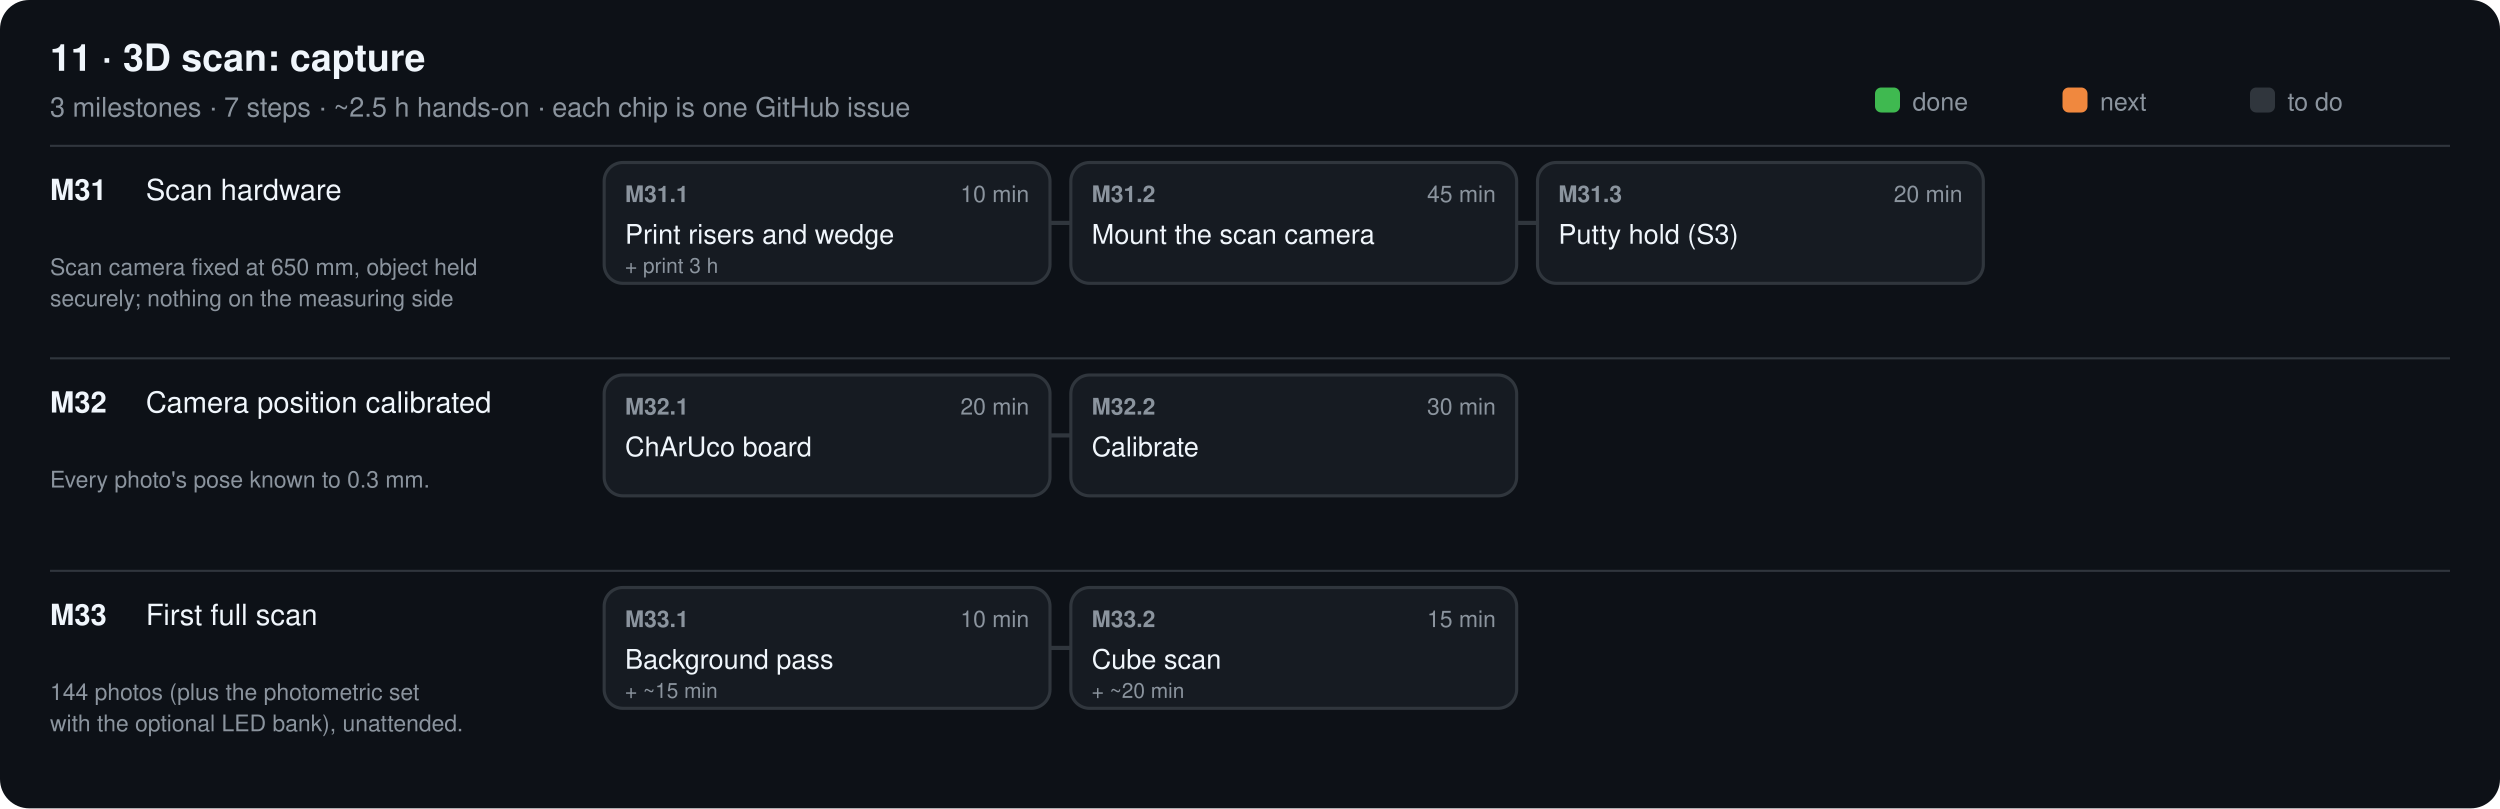
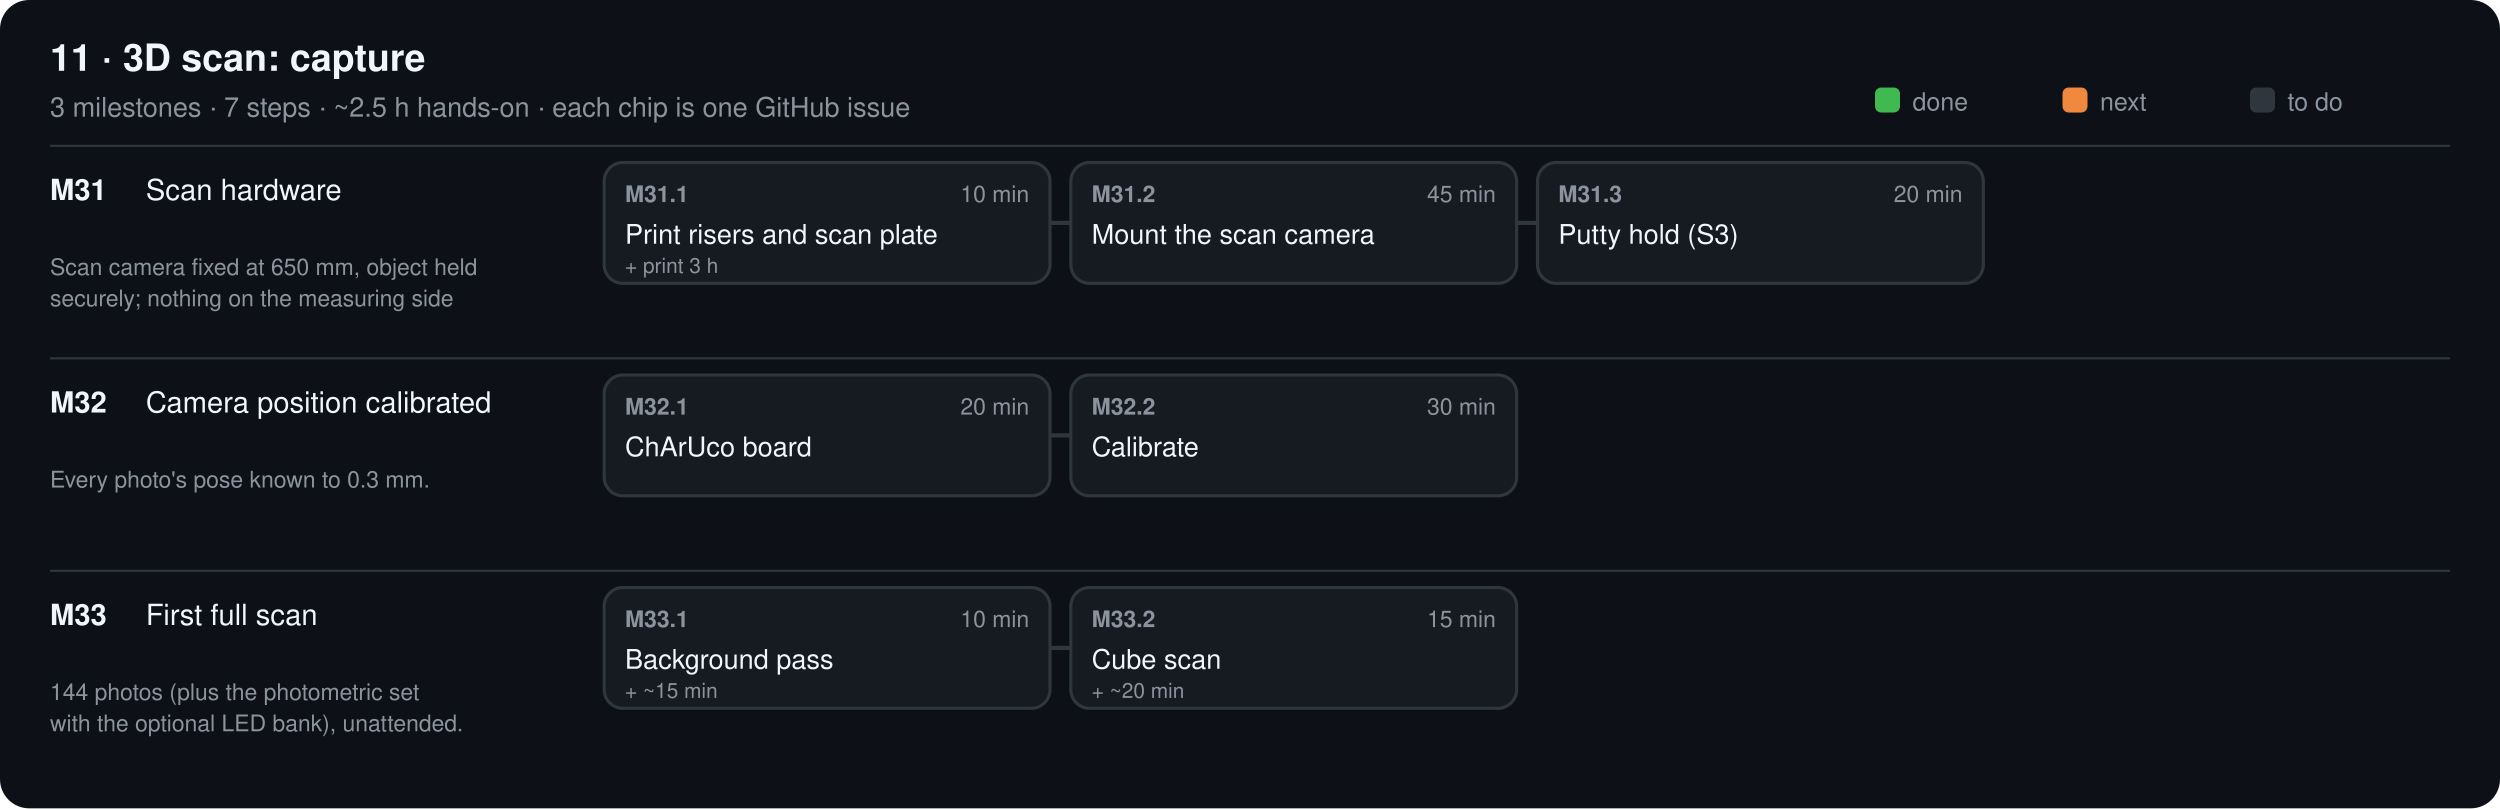
<svg xmlns="http://www.w3.org/2000/svg" viewBox="0 0 1200 388" font-family="Segoe UI,Helvetica,Arial,sans-serif">
  <style>.t{fill:#f0f6fc} .m{fill:#8b949e} .b{font-weight:600}</style>
  <rect width="1200" height="388" rx="14" fill="#0d1117" />
  <text x="24" y="34" class="t b" font-size="18">11 · 3D scan: capture</text>
  <text x="24" y="56" class="m" font-size="13">3 milestones · 7 steps · ~2.5 h hands-on · each chip is one GitHub issue</text>
  <rect x="900" y="42" width="12" height="12" rx="3" fill="#3fb950" />
  <text x="918" y="53" class="m" font-size="12">done</text>
  <rect x="990" y="42" width="12" height="12" rx="3" fill="#f0883e" />
  <text x="1008" y="53" class="m" font-size="12">next</text>
  <rect x="1080" y="42" width="12" height="12" rx="3" fill="#30363d" />
  <text x="1098" y="53" class="m" font-size="12">to do</text>
  <line x1="24" x2="1176" y1="70" y2="70" stroke="#30363d" stroke-width="1" />
  <text x="24" y="96" class="t b" font-size="14">M31</text>
  <text x="70" y="96" class="t" font-size="14">Scan hardware</text>
  <text x="24" y="132" class="m" font-size="11">Scan camera fixed at 650 mm, object held</text>
  <text x="24" y="147" class="m" font-size="11">securely; nothing on the measuring side</text>
  <rect x="290" y="78" width="214" height="58" rx="9" fill="#161b22" stroke="#30363d" stroke-width="1.5" />
  <text x="300" y="97" fill="#8b949e" font-size="11" class="b">M31.1</text>
  <text x="494" y="97" class="m" font-size="11" text-anchor="end">10 min</text>
-   <text x="300" y="117" class="t" font-size="13">Print risers and wedge</text>
+   <text x="300" y="117" class="t" font-size="13">Print risers and scan plate</text>
  <text x="300" y="131" class="m" font-size="10">+ print 3 h</text>
  <rect x="514" y="78" width="214" height="58" rx="9" fill="#161b22" stroke="#30363d" stroke-width="1.5" />
  <text x="524" y="97" fill="#8b949e" font-size="11" class="b">M31.2</text>
  <text x="718" y="97" class="m" font-size="11" text-anchor="end">45 min</text>
  <text x="524" y="117" class="t" font-size="13">Mount the scan camera</text>
  <line x1="504" x2="514" y1="107.0" y2="107.0" stroke="#30363d" stroke-width="2" />
  <rect x="738" y="78" width="214" height="58" rx="9" fill="#161b22" stroke="#30363d" stroke-width="1.5" />
  <text x="748" y="97" fill="#8b949e" font-size="11" class="b">M31.3</text>
  <text x="942" y="97" class="m" font-size="11" text-anchor="end">20 min</text>
  <text x="748" y="117" class="t" font-size="13">Putty hold (S3)</text>
  <line x1="728" x2="738" y1="107.0" y2="107.0" stroke="#30363d" stroke-width="2" />
  <line x1="24" x2="1176" y1="172" y2="172" stroke="#30363d" stroke-width="1" />
  <text x="24" y="198" class="t b" font-size="14">M32</text>
  <text x="70" y="198" class="t" font-size="14">Camera position calibrated</text>
  <text x="24" y="234" class="m" font-size="11">Every photo's pose known to 0.3 mm.</text>
  <rect x="290" y="180" width="214" height="58" rx="9" fill="#161b22" stroke="#30363d" stroke-width="1.5" />
  <text x="300" y="199" fill="#8b949e" font-size="11" class="b">M32.1</text>
  <text x="494" y="199" class="m" font-size="11" text-anchor="end">20 min</text>
  <text x="300" y="219" class="t" font-size="13">ChArUco board</text>
  <rect x="514" y="180" width="214" height="58" rx="9" fill="#161b22" stroke="#30363d" stroke-width="1.5" />
  <text x="524" y="199" fill="#8b949e" font-size="11" class="b">M32.2</text>
  <text x="718" y="199" class="m" font-size="11" text-anchor="end">30 min</text>
  <text x="524" y="219" class="t" font-size="13">Calibrate</text>
  <line x1="504" x2="514" y1="209.0" y2="209.0" stroke="#30363d" stroke-width="2" />
  <line x1="24" x2="1176" y1="274" y2="274" stroke="#30363d" stroke-width="1" />
  <text x="24" y="300" class="t b" font-size="14">M33</text>
  <text x="70" y="300" class="t" font-size="14">First full scan</text>
  <text x="24" y="336" class="m" font-size="11">144 photos (plus the photometric set</text>
  <text x="24" y="351" class="m" font-size="11">with the optional LED bank), unattended.</text>
  <rect x="290" y="282" width="214" height="58" rx="9" fill="#161b22" stroke="#30363d" stroke-width="1.5" />
  <text x="300" y="301" fill="#8b949e" font-size="11" class="b">M33.1</text>
  <text x="494" y="301" class="m" font-size="11" text-anchor="end">10 min</text>
  <text x="300" y="321" class="t" font-size="13">Background pass</text>
  <text x="300" y="335" class="m" font-size="10">+ ~15 min</text>
  <rect x="514" y="282" width="214" height="58" rx="9" fill="#161b22" stroke="#30363d" stroke-width="1.5" />
  <text x="524" y="301" fill="#8b949e" font-size="11" class="b">M33.2</text>
  <text x="718" y="301" class="m" font-size="11" text-anchor="end">15 min</text>
  <text x="524" y="321" class="t" font-size="13">Cube scan</text>
  <text x="524" y="335" class="m" font-size="10">+ ~20 min</text>
  <line x1="504" x2="514" y1="311.0" y2="311.0" stroke="#30363d" stroke-width="2" />
</svg>
